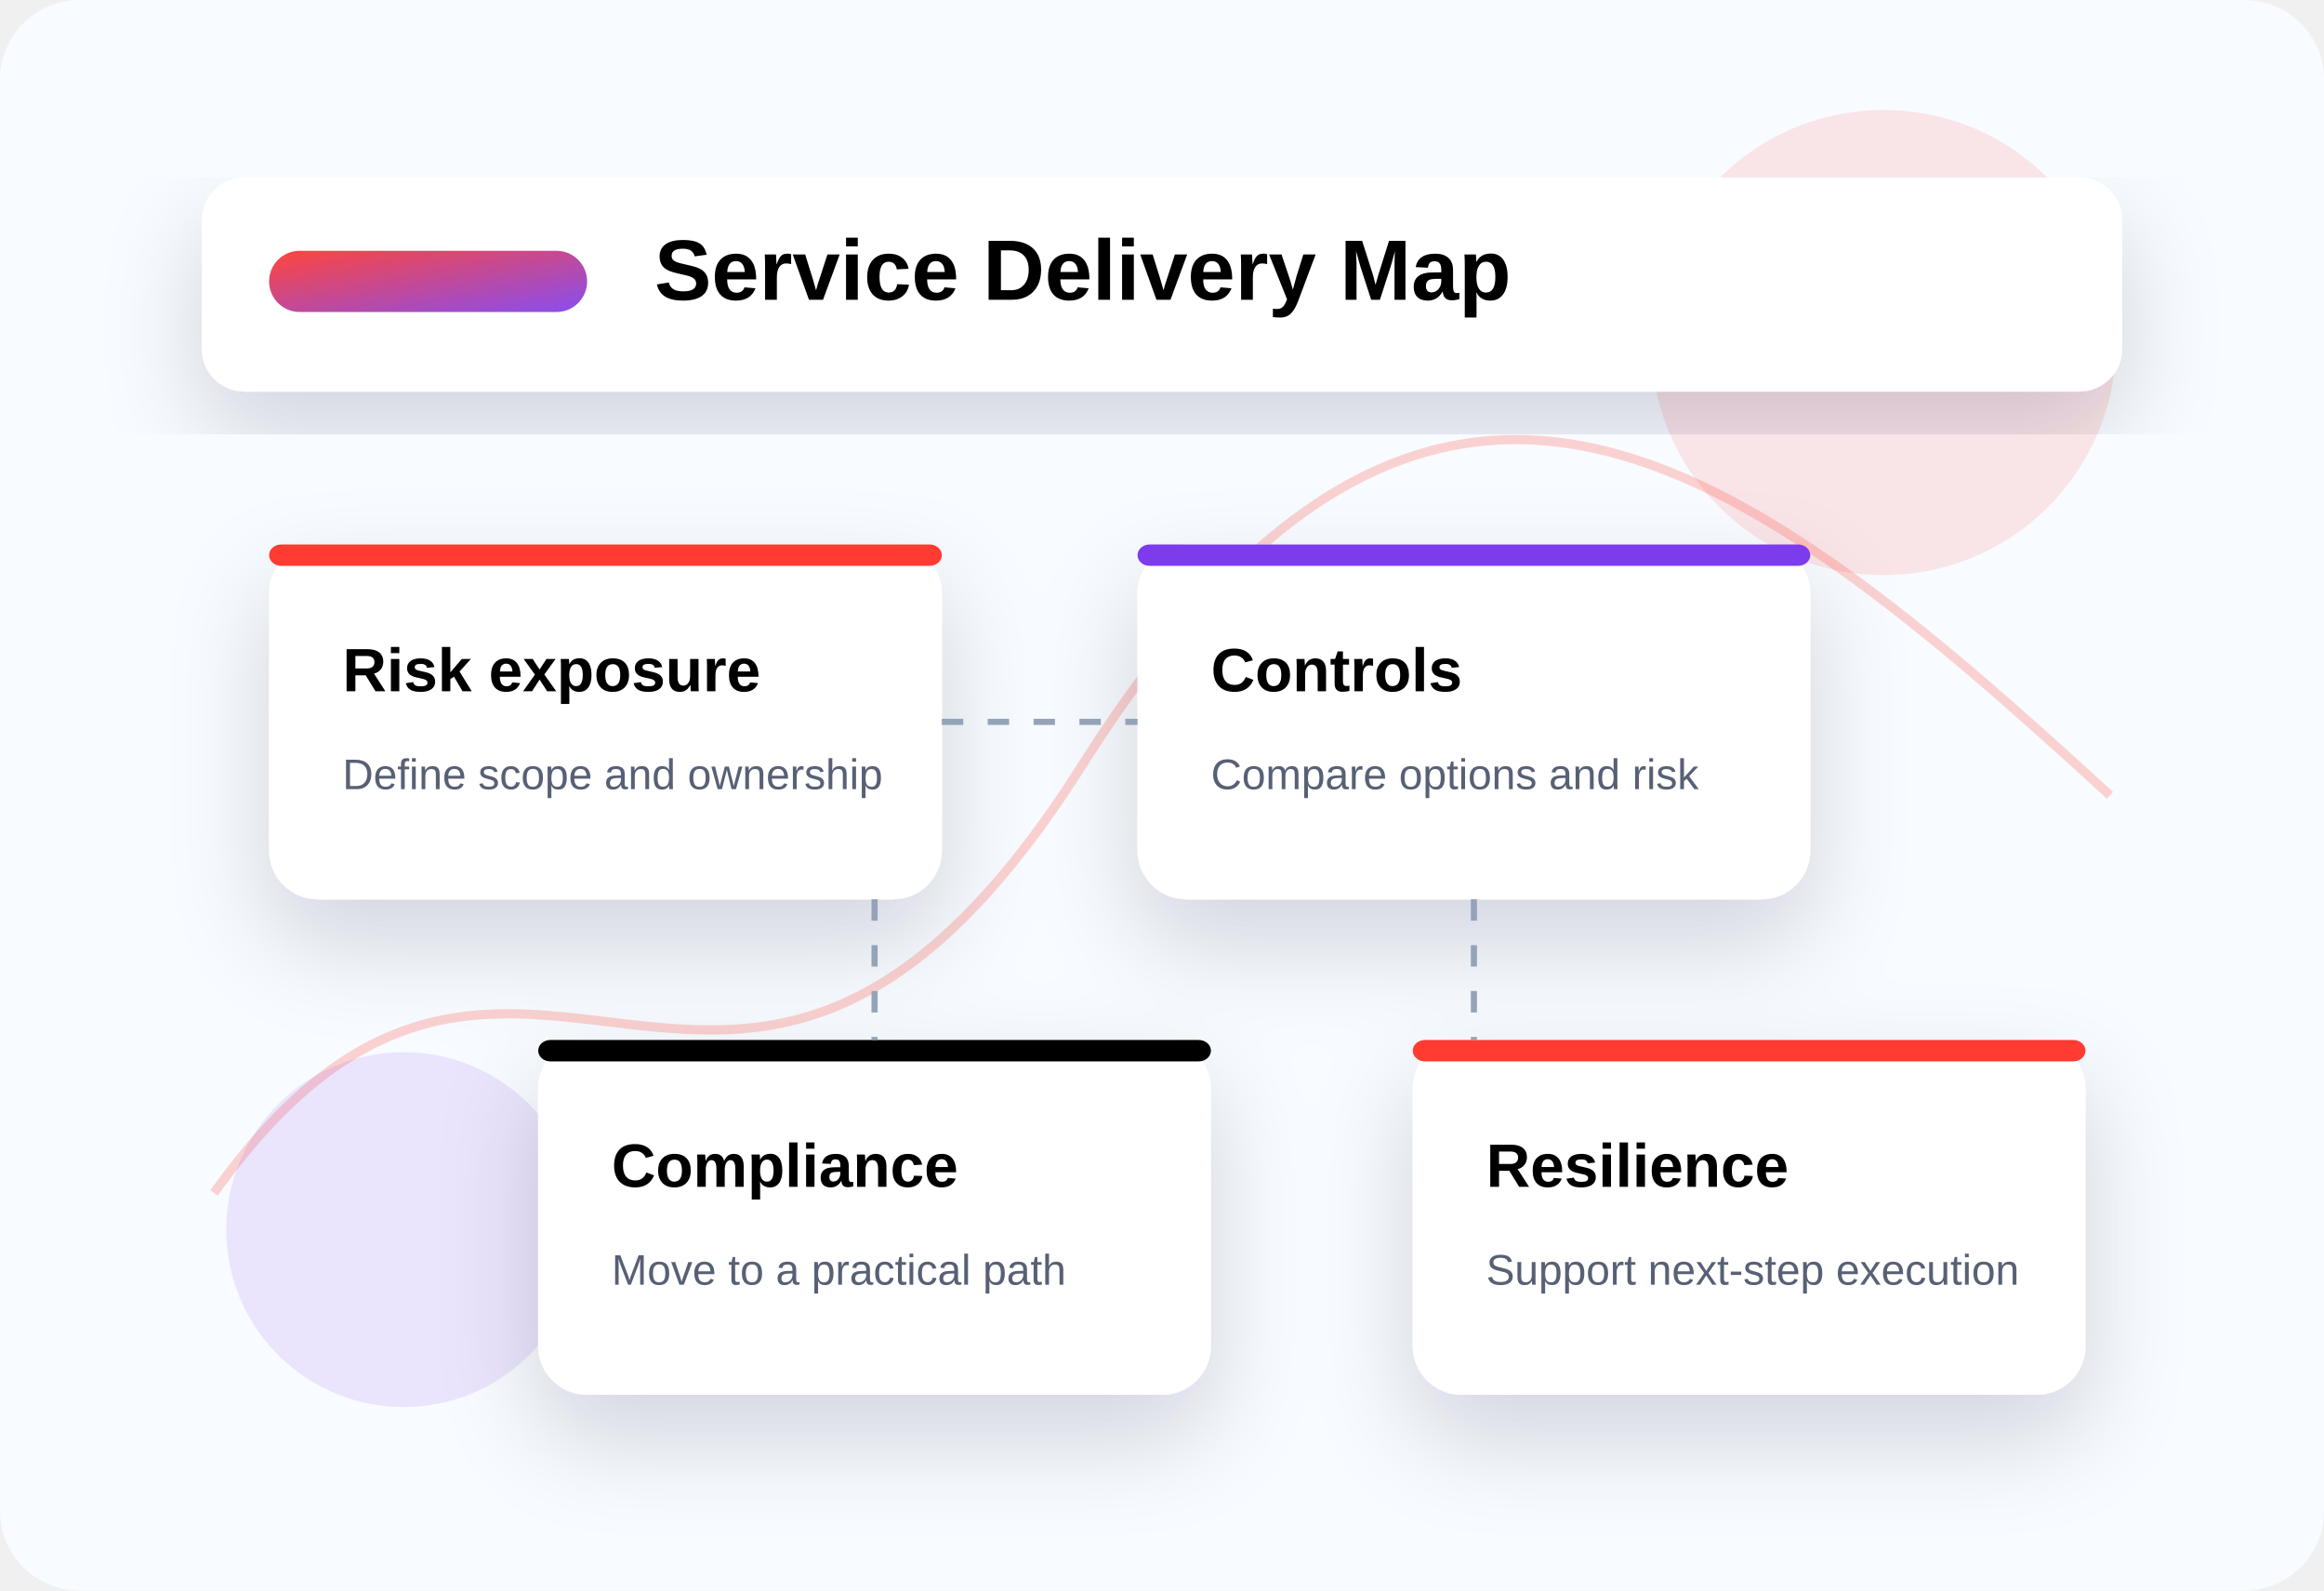
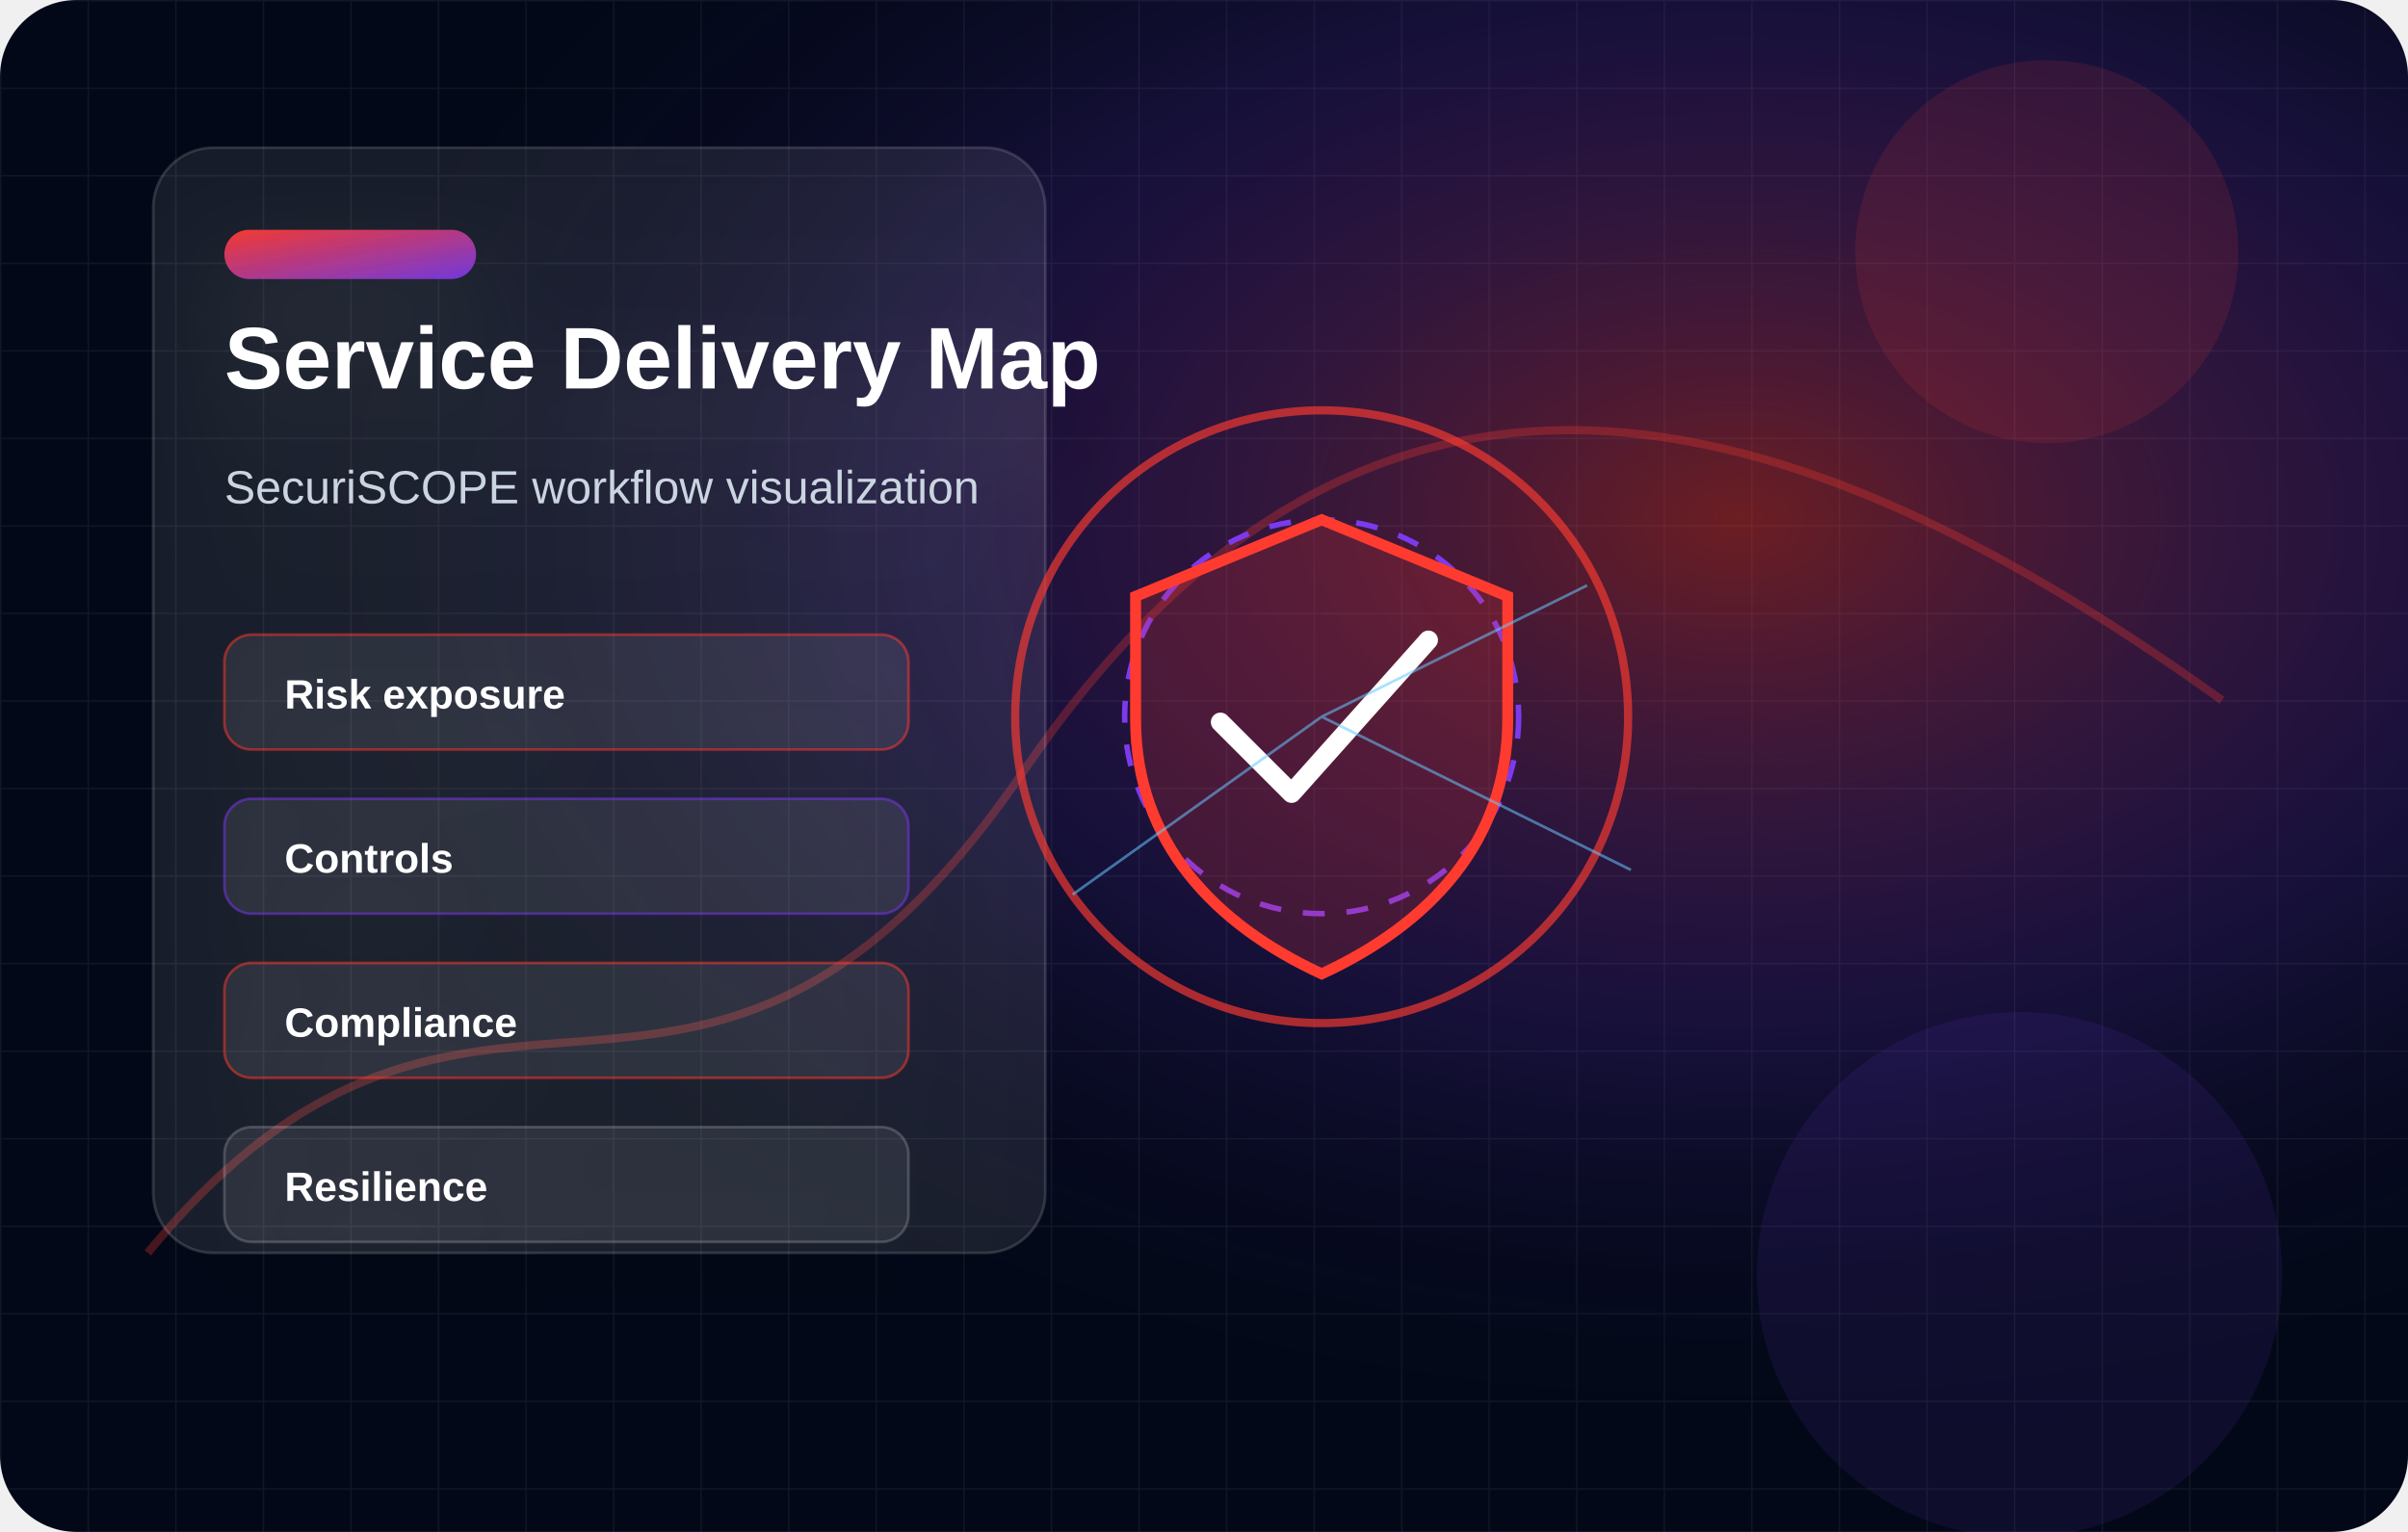
- <svg xmlns="http://www.w3.org/2000/svg" width="760" height="520" viewBox="0 0 760 520" role="img" aria-labelledby="title desc">
+ <svg xmlns="http://www.w3.org/2000/svg" width="880" height="560" viewBox="0 0 880 560" role="img" aria-labelledby="title desc">
  <defs>
    <linearGradient id="g" x1="0" y1="0" x2="1" y2="1">
      <stop offset="0" stop-color="#FF3B30" stop-opacity=".95" />
      <stop offset="1" stop-color="#7C3AED" stop-opacity=".9" />
    </linearGradient>
+     <radialGradient id="r" cx=".72" cy=".34" r=".62">
+       <stop offset="0" stop-color="#FF3B30" stop-opacity=".42" />
+       <stop offset=".55" stop-color="#7C3AED" stop-opacity=".16" />
+       <stop offset="1" stop-color="#020817" stop-opacity="0" />
+     </radialGradient>
+     <pattern id="grid" width="32" height="32" patternUnits="userSpaceOnUse">
+       <path d="M32 0H0V32" fill="none" stroke="#ffffff" stroke-opacity=".06" />
+     </pattern>
    <filter id="s" x="-20%" y="-20%" width="140%" height="140%">
-       <feDropShadow dx="0" dy="14" stdDeviation="16" flood-color="#0f172a" flood-opacity=".16" />
+       <feDropShadow dx="0" dy="18" stdDeviation="18" flood-color="#000000" flood-opacity=".28" />
    </filter>
  </defs>
-   <rect width="760" height="520" rx="26" fill="#f8fbff" />
-   <path d="M70 390 C170 250 240 430 354 250 S570 150 690 260" fill="none" stroke="#FF3B30" stroke-width="3" stroke-opacity=".22" />
-   <circle cx="616" cy="112" r="76" fill="#FF3B30" opacity=".12" />
-   <circle cx="132" cy="402" r="58" fill="#7C3AED" opacity=".12" />
-   <rect x="66" y="58" width="628" height="70" rx="14" fill="#fff" filter="url(#s)" />
-   <rect x="88" y="82" width="104" height="20" rx="10" fill="url(#g)" />
-   <text x="214" y="98" font-family="Segoe UI, Arial" font-size="28" font-weight="800" fill="#000">Service Delivery Map</text>
+   <rect width="880" height="560" rx="28" fill="#020817" />
+   <rect width="880" height="560" rx="28" fill="url(#grid)" />
+   <rect width="880" height="560" rx="28" fill="url(#r)" />
+   <path d="M54 458 C174 312 255 456 374 282 S640 132 812 256" fill="none" stroke="#FF3B30" stroke-width="3" stroke-opacity=".28" />
  <g filter="url(#s)">
-     <rect x="88" y="178" width="220" height="116" rx="16" fill="#fff" />
-     <rect x="88" y="178" width="220" height="7" rx="4" fill="#FF3B30" />
-     <text x="112" y="226" font-family="Segoe UI, Arial" font-size="20" font-weight="800" fill="#000">Risk exposure</text>
-     <text x="112" y="258" font-family="Segoe UI, Arial" font-size="14" fill="#586174">Define scope and ownership</text>
-     <rect x="372" y="178" width="220" height="116" rx="16" fill="#fff" />
-     <rect x="372" y="178" width="220" height="7" rx="4" fill="#7C3AED" />
-     <text x="396" y="226" font-family="Segoe UI, Arial" font-size="20" font-weight="800" fill="#000">Controls</text>
-     <text x="396" y="258" font-family="Segoe UI, Arial" font-size="14" fill="#586174">Compare options and risk</text>
-     <rect x="176" y="340" width="220" height="116" rx="16" fill="#fff" />
-     <rect x="176" y="340" width="220" height="7" rx="4" fill="#000" />
-     <text x="200" y="388" font-family="Segoe UI, Arial" font-size="20" font-weight="800" fill="#000">Compliance</text>
-     <text x="200" y="420" font-family="Segoe UI, Arial" font-size="14" fill="#586174">Move to a practical path</text>
-     <rect x="462" y="340" width="220" height="116" rx="16" fill="#fff" />
-     <rect x="462" y="340" width="220" height="7" rx="4" fill="#ff3b30" />
-     <text x="486" y="388" font-family="Segoe UI, Arial" font-size="20" font-weight="800" fill="#000">Resilience</text>
-     <text x="486" y="420" font-family="Segoe UI, Arial" font-size="14" fill="#586174">Support next-step execution</text>
+     <rect x="56" y="54" width="326" height="404" rx="22" fill="rgba(255,255,255,.08)" stroke="rgba(255,255,255,.14)" />
+     <rect x="82" y="84" width="92" height="18" rx="9" fill="url(#g)" />
+     <text x="82" y="142" font-family="Segoe UI, Arial" font-size="32" font-weight="850" fill="#fff">Service Delivery Map</text>
+     <text x="82" y="184" font-family="Segoe UI, Arial" font-size="17" fill="#cbd5e1">SecuriSCOPE workflow visualization</text>
+     <g font-family="Segoe UI, Arial" font-size="15" font-weight="800" fill="#fff">
+       <rect x="82" y="232" width="250" height="42" rx="10" fill="rgba(255,255,255,.08)" stroke="#FF3B30" stroke-opacity=".5" />
+       <text x="104" y="259">Risk exposure</text>
+       <rect x="82" y="292" width="250" height="42" rx="10" fill="rgba(255,255,255,.08)" stroke="#7C3AED" stroke-opacity=".5" />
+       <text x="104" y="319">Controls</text>
+       <rect x="82" y="352" width="250" height="42" rx="10" fill="rgba(255,255,255,.08)" stroke="#ff3b30" stroke-opacity=".5" />
+       <text x="104" y="379">Compliance</text>
+       <rect x="82" y="412" width="250" height="42" rx="10" fill="rgba(255,255,255,.08)" stroke="#ffffff" stroke-opacity=".18" />
+       <text x="104" y="439">Resilience</text>
+     </g>
  </g>
-   <path d="M308 236 H372 M482 294 V340 M286 294 V340" stroke="#94a3b8" stroke-width="2" stroke-dasharray="7 8" />
+   <g class="motif security" transform="translate(348 142)">
+     <circle cx="135" cy="120" r="112" fill="none" stroke="#FF3B30" stroke-width="3" stroke-opacity=".65" />
+     <circle cx="135" cy="120" r="72" fill="none" stroke="#7C3AED" stroke-width="2" stroke-dasharray="8 8" />
+     <path d="M135 48 L203 76 V121 C203 166 174 196 135 214 C96 196 67 166 67 121 V76 Z" fill="rgba(255,59,48,.18)" stroke="#FF3B30" stroke-width="4" />
+     <path d="M98 122 L124 148 L174 92" fill="none" stroke="#fff" stroke-width="7" stroke-linecap="round" stroke-linejoin="round" />
+     <path d="M135 120 L232 72 M135 120 L44 185 M135 120 L248 176" stroke="#66c7ff" stroke-opacity=".55" />
+   </g>
+   <circle cx="748" cy="92" r="70" fill="#FF3B30" opacity=".12" />
+   <circle cx="738" cy="466" r="96" fill="#7C3AED" opacity=".1" />
</svg>
